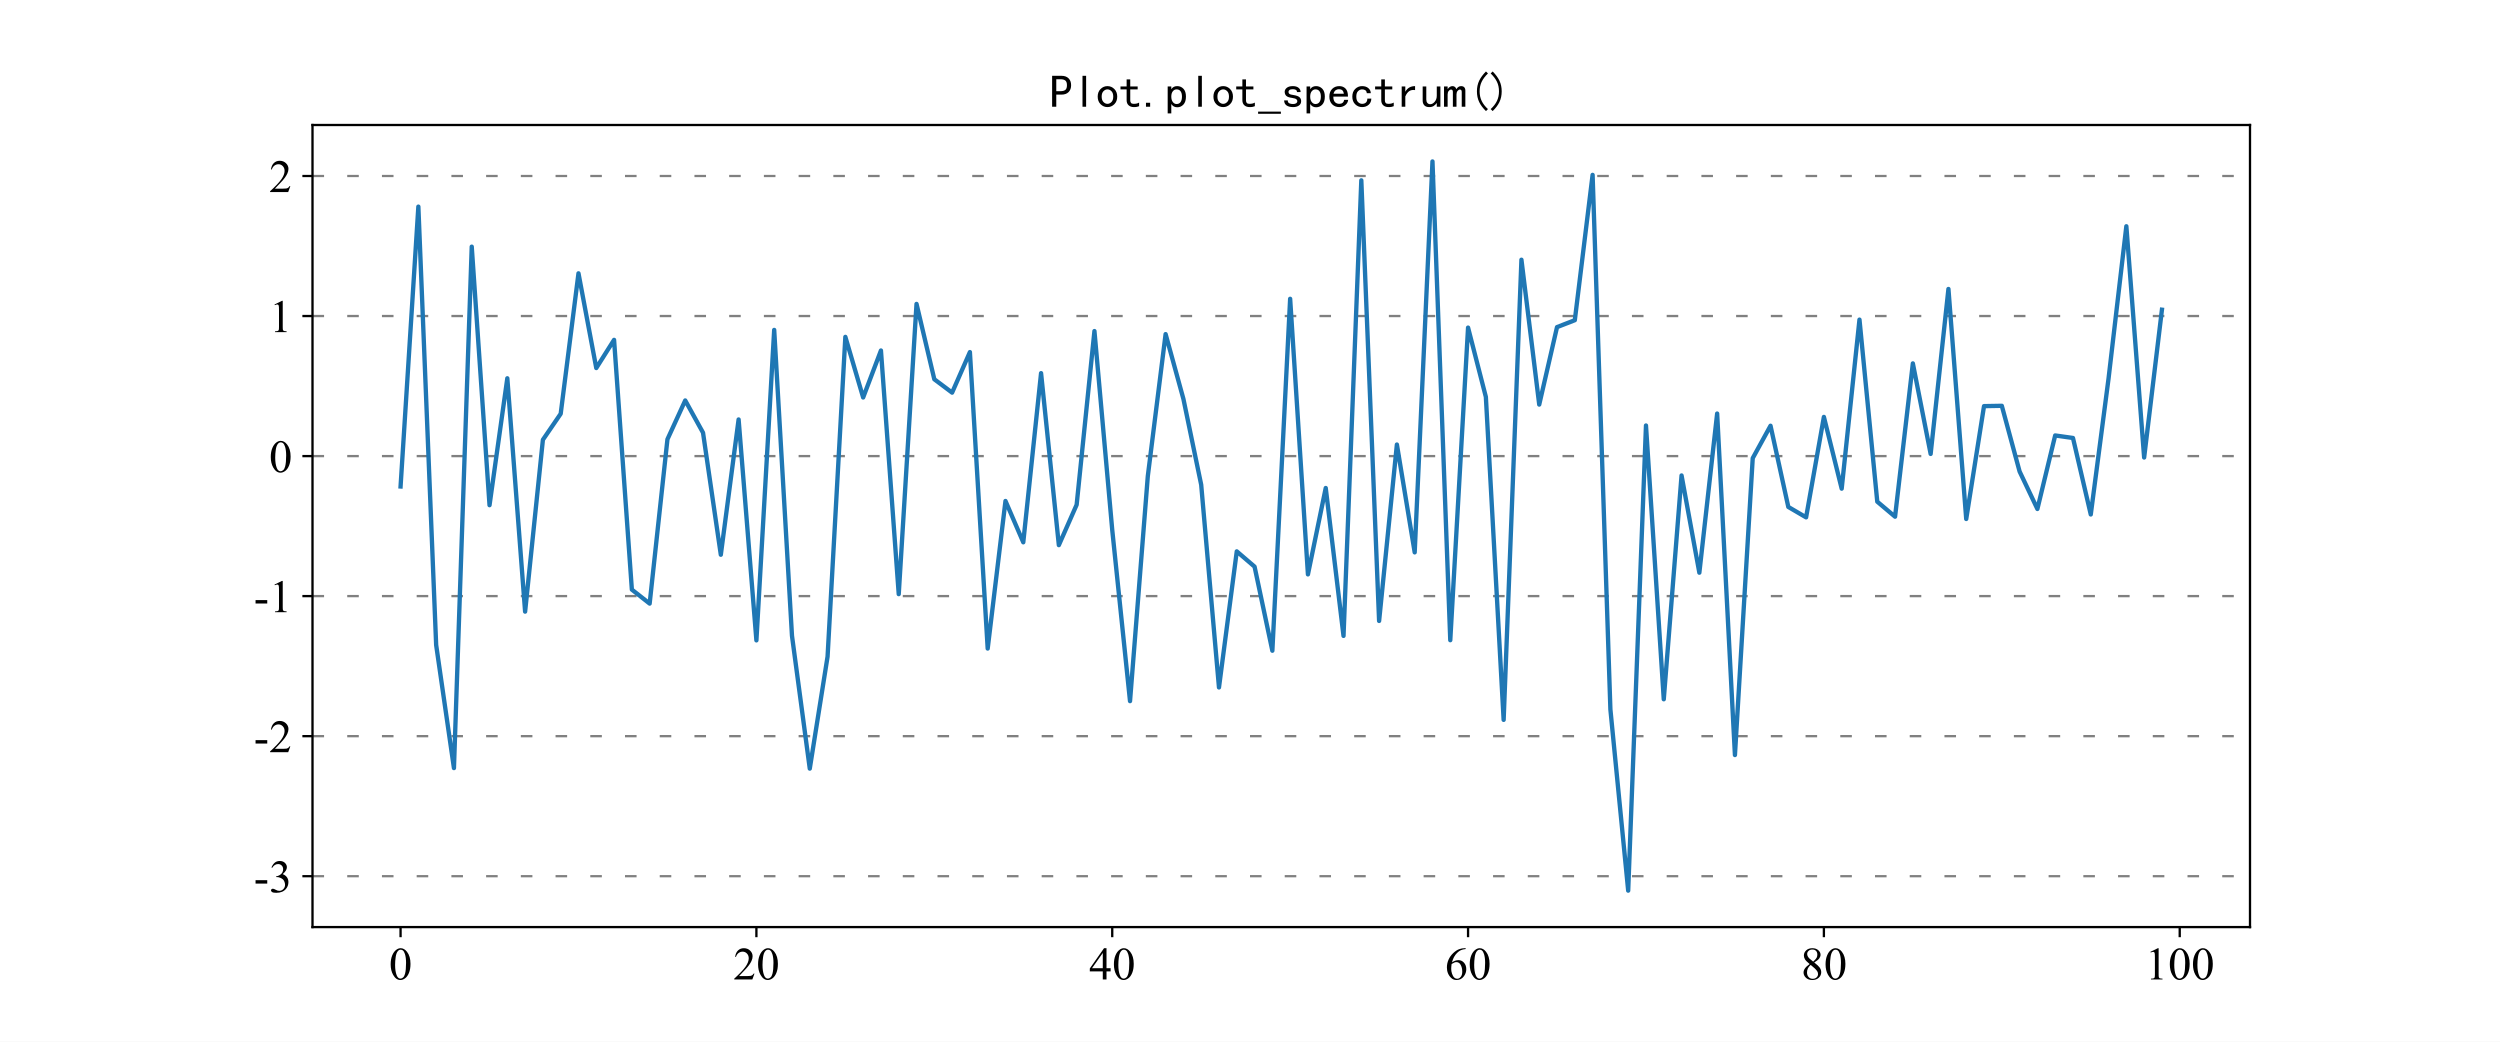
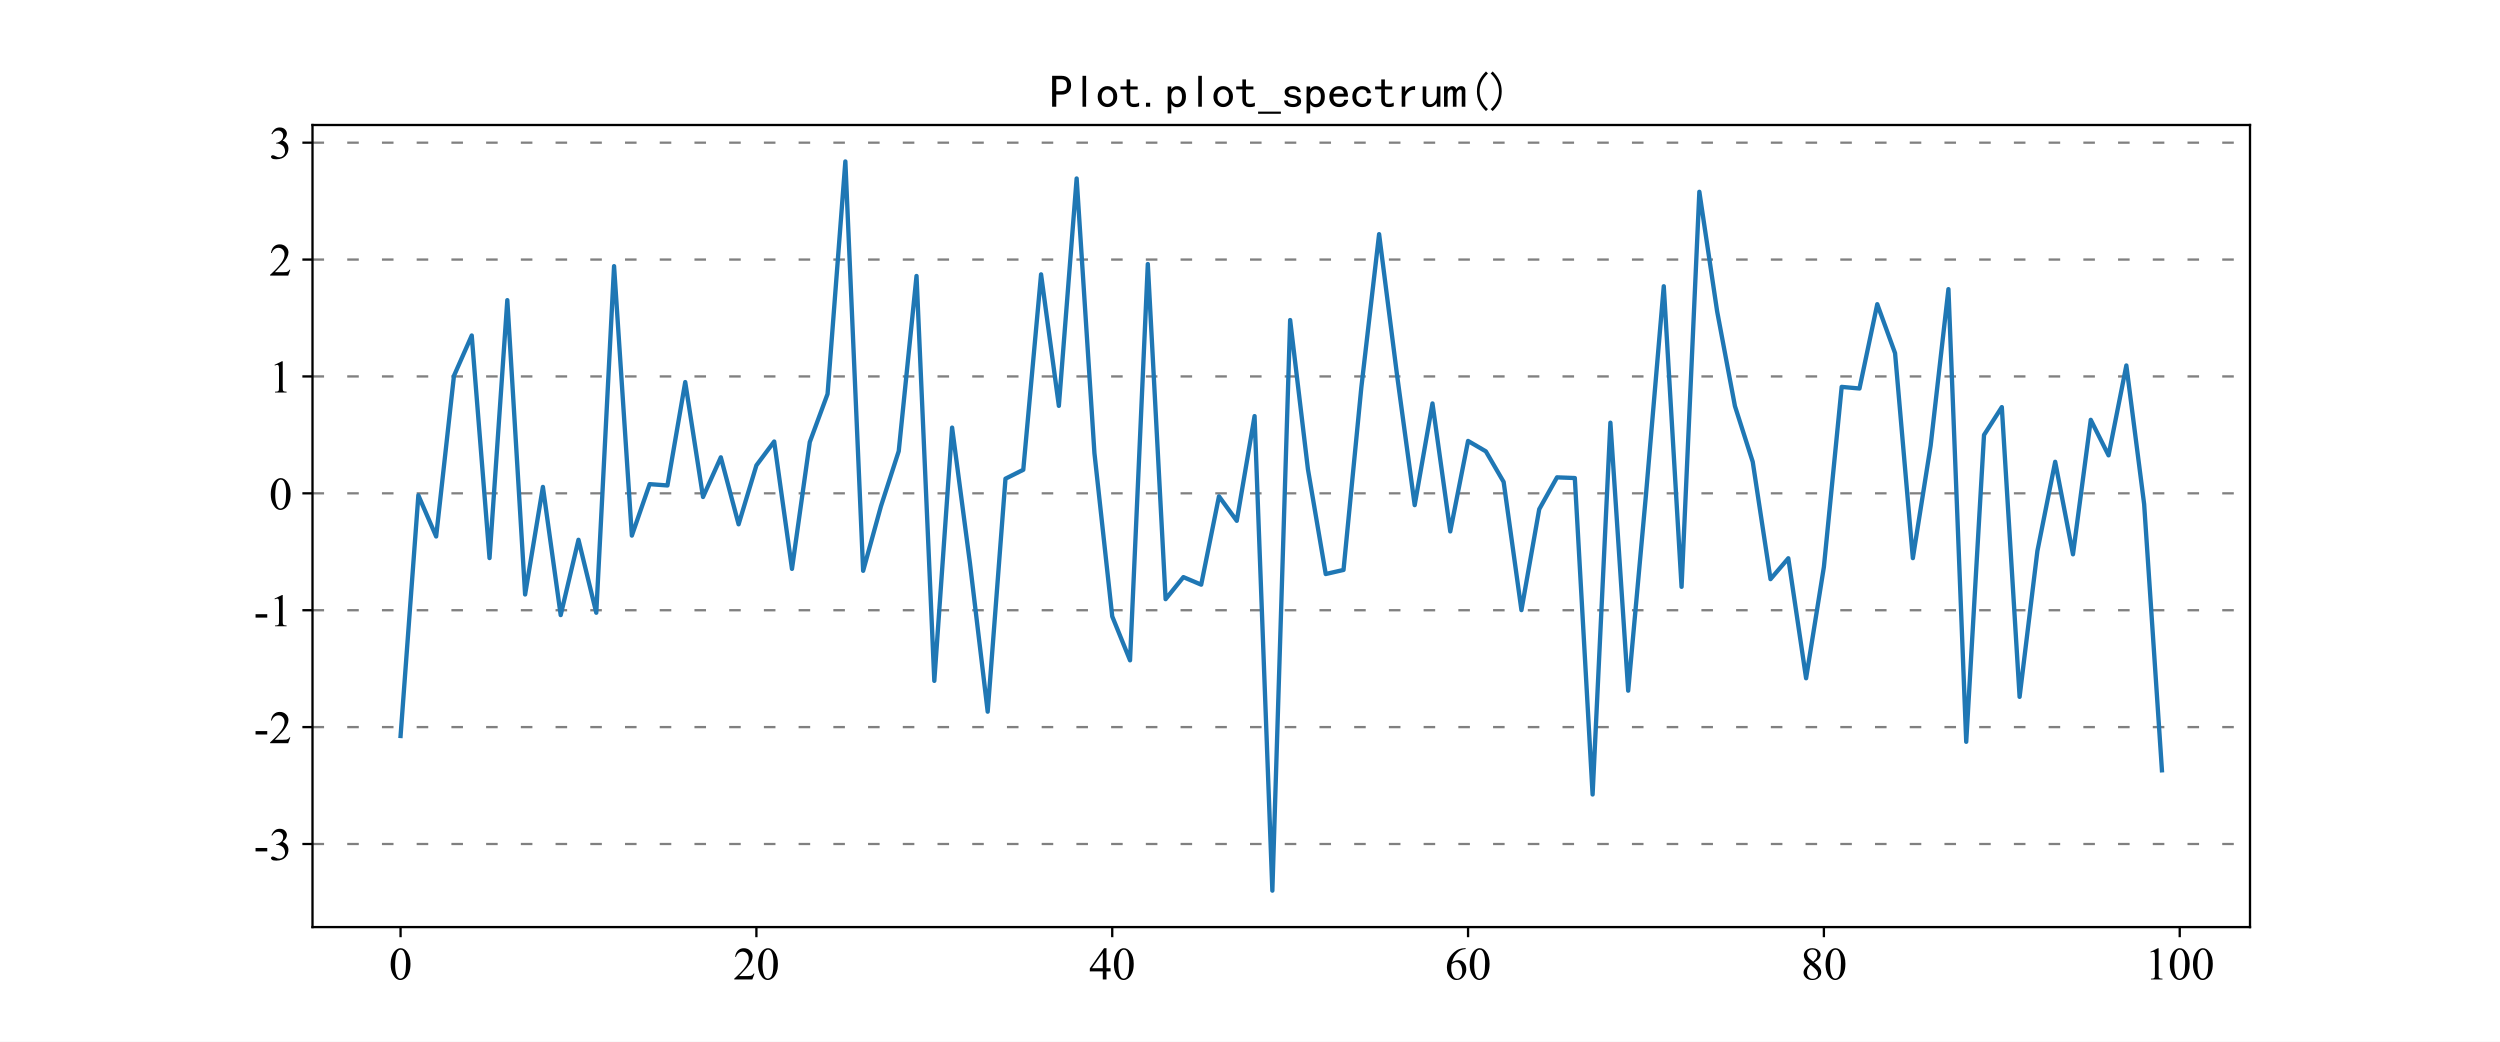
<svg xmlns="http://www.w3.org/2000/svg" xmlns:xlink="http://www.w3.org/1999/xlink" width="864pt" height="360pt" viewBox="0 0 864 360" version="1.1">
  <defs>
    <style type="text/css">*{stroke-linejoin: round; stroke-linecap: butt}</style>
  </defs>
  <g id="figure_1">
    <g id="patch_1">
      <path d="M 0 360  L 864 360  L 864 0  L 0 0  z " style="fill: #ffffff" />
    </g>
    <g id="axes_1">
      <g id="patch_2">
        <path d="M 108 320.4  L 777.6 320.4  L 777.6 43.2  L 108 43.2  z " style="fill: #ffffff" />
      </g>
      <g id="matplotlib.axis_1">
        <g id="xtick_1">
          <g id="line2d_1">
            <defs>
-               <path id="m14ece60515" d="M 0 0  L 0 3.5  " style="stroke: #000000; stroke-width: 0.8" />
+               <path id="m90728a4a5b" d="M 0 0  L 0 3.5  " style="stroke: #000000; stroke-width: 0.8" />
            </defs>
            <g>
-               <use xlink:href="#m14ece60515" x="138.436" y="320.4" style="stroke: #000000; stroke-width: 0.8" />
+               <use xlink:href="#m90728a4a5b" x="138.436" y="320.4" style="stroke: #000000; stroke-width: 0.8" />
            </g>
          </g>
          <g id="text_1">
            <g transform="translate(134.4364 338.51) scale(0.16 -0.16)">
              <defs>
                <path id="TimesNewRomanPSMT-30" d="M 231 2094  Q 231 2819 450 3342  Q 669 3866 1031 4122  Q 1313 4325 1613 4325  Q 2100 4325 2488 3828  Q 2972 3213 2972 2159  Q 2972 1422 2759 906  Q 2547 391 2217 158  Q 1888 -75 1581 -75  Q 975 -75 572 641  Q 231 1244 231 2094  z M 844 2016  Q 844 1141 1059 588  Q 1238 122 1591 122  Q 1759 122 1940 273  Q 2122 425 2216 781  Q 2359 1319 2359 2297  Q 2359 3022 2209 3506  Q 2097 3866 1919 4016  Q 1791 4119 1609 4119  Q 1397 4119 1231 3928  Q 1006 3669 925 3112  Q 844 2556 844 2016  z " transform="scale(0.015625)" />
              </defs>
              <use xlink:href="#TimesNewRomanPSMT-30" />
            </g>
          </g>
        </g>
        <g id="xtick_2">
          <g id="line2d_2">
            <g>
-               <use xlink:href="#m14ece60515" x="261.412" y="320.4" style="stroke: #000000; stroke-width: 0.8" />
+               <use xlink:href="#m90728a4a5b" x="261.412" y="320.4" style="stroke: #000000; stroke-width: 0.8" />
            </g>
          </g>
          <g id="text_2">
            <g transform="translate(253.4116 338.51) scale(0.16 -0.16)">
              <defs>
                <path id="TimesNewRomanPSMT-32" d="M 2934 816  L 2638 0  L 138 0  L 138 116  Q 1241 1122 1691 1759  Q 2141 2397 2141 2925  Q 2141 3328 1894 3587  Q 1647 3847 1303 3847  Q 991 3847 742 3664  Q 494 3481 375 3128  L 259 3128  Q 338 3706 661 4015  Q 984 4325 1469 4325  Q 1984 4325 2329 3994  Q 2675 3663 2675 3213  Q 2675 2891 2525 2569  Q 2294 2063 1775 1497  Q 997 647 803 472  L 1909 472  Q 2247 472 2383 497  Q 2519 522 2628 598  Q 2738 675 2819 816  L 2934 816  z " transform="scale(0.015625)" />
              </defs>
              <use xlink:href="#TimesNewRomanPSMT-32" />
              <use xlink:href="#TimesNewRomanPSMT-30" x="50" />
            </g>
          </g>
        </g>
        <g id="xtick_3">
          <g id="line2d_3">
            <g>
-               <use xlink:href="#m14ece60515" x="384.387" y="320.4" style="stroke: #000000; stroke-width: 0.8" />
+               <use xlink:href="#m90728a4a5b" x="384.387" y="320.4" style="stroke: #000000; stroke-width: 0.8" />
            </g>
          </g>
          <g id="text_3">
            <g transform="translate(376.3868 338.51) scale(0.16 -0.16)">
              <defs>
                <path id="TimesNewRomanPSMT-34" d="M 2978 1563  L 2978 1119  L 2409 1119  L 2409 0  L 1894 0  L 1894 1119  L 100 1119  L 100 1519  L 2066 4325  L 2409 4325  L 2409 1563  L 2978 1563  z M 1894 1563  L 1894 3666  L 406 1563  L 1894 1563  z " transform="scale(0.015625)" />
              </defs>
              <use xlink:href="#TimesNewRomanPSMT-34" />
              <use xlink:href="#TimesNewRomanPSMT-30" x="50" />
            </g>
          </g>
        </g>
        <g id="xtick_4">
          <g id="line2d_4">
            <g>
-               <use xlink:href="#m14ece60515" x="507.362" y="320.4" style="stroke: #000000; stroke-width: 0.8" />
+               <use xlink:href="#m90728a4a5b" x="507.362" y="320.4" style="stroke: #000000; stroke-width: 0.8" />
            </g>
          </g>
          <g id="text_4">
            <g transform="translate(499.362 338.51) scale(0.16 -0.16)">
              <defs>
                <path id="TimesNewRomanPSMT-36" d="M 2869 4325  L 2869 4209  Q 2456 4169 2195 4045  Q 1934 3922 1679 3669  Q 1425 3416 1258 3105  Q 1091 2794 978 2366  Q 1428 2675 1881 2675  Q 2316 2675 2634 2325  Q 2953 1975 2953 1425  Q 2953 894 2631 456  Q 2244 -75 1606 -75  Q 1172 -75 869 213  Q 275 772 275 1663  Q 275 2231 503 2743  Q 731 3256 1154 3653  Q 1578 4050 1965 4187  Q 2353 4325 2688 4325  L 2869 4325  z M 925 2138  Q 869 1716 869 1456  Q 869 1156 980 804  Q 1091 453 1309 247  Q 1469 100 1697 100  Q 1969 100 2183 356  Q 2397 613 2397 1088  Q 2397 1622 2184 2012  Q 1972 2403 1581 2403  Q 1463 2403 1327 2353  Q 1191 2303 925 2138  z " transform="scale(0.015625)" />
              </defs>
              <use xlink:href="#TimesNewRomanPSMT-36" />
              <use xlink:href="#TimesNewRomanPSMT-30" x="50" />
            </g>
          </g>
        </g>
        <g id="xtick_5">
          <g id="line2d_5">
            <g>
-               <use xlink:href="#m14ece60515" x="630.337" y="320.4" style="stroke: #000000; stroke-width: 0.8" />
+               <use xlink:href="#m90728a4a5b" x="630.337" y="320.4" style="stroke: #000000; stroke-width: 0.8" />
            </g>
          </g>
          <g id="text_5">
            <g transform="translate(622.3372 338.51) scale(0.16 -0.16)">
              <defs>
                <path id="TimesNewRomanPSMT-38" d="M 1228 2134  Q 725 2547 579 2797  Q 434 3047 434 3316  Q 434 3728 753 4026  Q 1072 4325 1600 4325  Q 2113 4325 2425 4047  Q 2738 3769 2738 3413  Q 2738 3175 2569 2928  Q 2400 2681 1866 2347  Q 2416 1922 2594 1678  Q 2831 1359 2831 1006  Q 2831 559 2490 242  Q 2150 -75 1597 -75  Q 994 -75 656 303  Q 388 606 388 966  Q 388 1247 577 1523  Q 766 1800 1228 2134  z M 1719 2469  Q 2094 2806 2194 3001  Q 2294 3197 2294 3444  Q 2294 3772 2109 3958  Q 1925 4144 1606 4144  Q 1288 4144 1088 3959  Q 888 3775 888 3528  Q 888 3366 970 3203  Q 1053 3041 1206 2894  L 1719 2469  z M 1375 2016  Q 1116 1797 991 1539  Q 866 1281 866 981  Q 866 578 1086 336  Q 1306 94 1647 94  Q 1984 94 2187 284  Q 2391 475 2391 747  Q 2391 972 2272 1150  Q 2050 1481 1375 2016  z " transform="scale(0.015625)" />
              </defs>
              <use xlink:href="#TimesNewRomanPSMT-38" />
              <use xlink:href="#TimesNewRomanPSMT-30" x="50" />
            </g>
          </g>
        </g>
        <g id="xtick_6">
          <g id="line2d_6">
            <g>
-               <use xlink:href="#m14ece60515" x="753.312" y="320.4" style="stroke: #000000; stroke-width: 0.8" />
+               <use xlink:href="#m90728a4a5b" x="753.312" y="320.4" style="stroke: #000000; stroke-width: 0.8" />
            </g>
          </g>
          <g id="text_6">
            <g transform="translate(741.3124 338.51) scale(0.16 -0.16)">
              <defs>
                <path id="TimesNewRomanPSMT-31" d="M 750 3822  L 1781 4325  L 1884 4325  L 1884 747  Q 1884 391 1914 303  Q 1944 216 2037 169  Q 2131 122 2419 116  L 2419 0  L 825 0  L 825 116  Q 1125 122 1212 167  Q 1300 213 1334 289  Q 1369 366 1369 747  L 1369 3034  Q 1369 3497 1338 3628  Q 1316 3728 1258 3775  Q 1200 3822 1119 3822  Q 1003 3822 797 3725  L 750 3822  z " transform="scale(0.015625)" />
              </defs>
              <use xlink:href="#TimesNewRomanPSMT-31" />
              <use xlink:href="#TimesNewRomanPSMT-30" x="50" />
              <use xlink:href="#TimesNewRomanPSMT-30" x="100" />
            </g>
          </g>
        </g>
      </g>
      <g id="matplotlib.axis_2">
        <g id="ytick_1">
          <g id="line2d_7">
-             <path d="M 108 302.815  L 777.6 302.815  " clip-path="url(#p61c0b8a888)" style="fill: none; stroke-dasharray: 4,8; stroke-dashoffset: 0; stroke: #808080; stroke-width: 0.8" />
+             <path d="M 108 291.686  L 777.6 291.686  " clip-path="url(#p86108ebb9a)" style="fill: none; stroke-dasharray: 4,8; stroke-dashoffset: 0; stroke: #808080; stroke-width: 0.8" />
          </g>
          <g id="line2d_8">
            <defs>
-               <path id="m1a8c843a23" d="M 0 0  L -3.5 0  " style="stroke: #000000; stroke-width: 0.8" />
+               <path id="m7916d40932" d="M 0 0  L -3.5 0  " style="stroke: #000000; stroke-width: 0.8" />
            </defs>
            <g>
-               <use xlink:href="#m1a8c843a23" x="108" y="302.815" style="stroke: #000000; stroke-width: 0.8" />
+               <use xlink:href="#m7916d40932" x="108" y="291.686" style="stroke: #000000; stroke-width: 0.8" />
            </g>
          </g>
          <g id="text_7">
-             <g transform="translate(87.6725 308.3697) scale(0.16 -0.16)">
+             <g transform="translate(87.6725 297.2412) scale(0.16 -0.16)">
              <defs>
                <path id="TimesNewRomanPSMT-2d" d="M 259 1672  L 1875 1672  L 1875 1200  L 259 1200  L 259 1672  z " transform="scale(0.015625)" />
                <path id="TimesNewRomanPSMT-33" d="M 325 3431  Q 506 3859 782 4092  Q 1059 4325 1472 4325  Q 1981 4325 2253 3994  Q 2459 3747 2459 3466  Q 2459 3003 1878 2509  Q 2269 2356 2469 2072  Q 2669 1788 2669 1403  Q 2669 853 2319 450  Q 1863 -75 997 -75  Q 569 -75 414 31  Q 259 138 259 259  Q 259 350 332 419  Q 406 488 509 488  Q 588 488 669 463  Q 722 447 909 348  Q 1097 250 1169 231  Q 1284 197 1416 197  Q 1734 197 1970 444  Q 2206 691 2206 1028  Q 2206 1275 2097 1509  Q 2016 1684 1919 1775  Q 1784 1900 1550 2001  Q 1316 2103 1072 2103  L 972 2103  L 972 2197  Q 1219 2228 1467 2375  Q 1716 2522 1828 2728  Q 1941 2934 1941 3181  Q 1941 3503 1739 3701  Q 1538 3900 1238 3900  Q 753 3900 428 3381  L 325 3431  z " transform="scale(0.015625)" />
              </defs>
              <use xlink:href="#TimesNewRomanPSMT-2d" />
              <use xlink:href="#TimesNewRomanPSMT-33" x="33.301" />
            </g>
          </g>
        </g>
        <g id="ytick_2">
          <g id="line2d_9">
-             <path d="M 108 254.416  L 777.6 254.416  " clip-path="url(#p61c0b8a888)" style="fill: none; stroke-dasharray: 4,8; stroke-dashoffset: 0; stroke: #808080; stroke-width: 0.8" />
+             <path d="M 108 251.29  L 777.6 251.29  " clip-path="url(#p86108ebb9a)" style="fill: none; stroke-dasharray: 4,8; stroke-dashoffset: 0; stroke: #808080; stroke-width: 0.8" />
          </g>
          <g id="line2d_10">
            <g>
-               <use xlink:href="#m1a8c843a23" x="108" y="254.416" style="stroke: #000000; stroke-width: 0.8" />
+               <use xlink:href="#m7916d40932" x="108" y="251.29" style="stroke: #000000; stroke-width: 0.8" />
            </g>
          </g>
          <g id="text_8">
-             <g transform="translate(87.6725 259.9715) scale(0.16 -0.16)">
+             <g transform="translate(87.6725 256.8447) scale(0.16 -0.16)">
              <use xlink:href="#TimesNewRomanPSMT-2d" />
              <use xlink:href="#TimesNewRomanPSMT-32" x="33.301" />
            </g>
          </g>
        </g>
        <g id="ytick_3">
          <g id="line2d_11">
-             <path d="M 108 206.018  L 777.6 206.018  " clip-path="url(#p61c0b8a888)" style="fill: none; stroke-dasharray: 4,8; stroke-dashoffset: 0; stroke: #808080; stroke-width: 0.8" />
+             <path d="M 108 210.893  L 777.6 210.893  " clip-path="url(#p86108ebb9a)" style="fill: none; stroke-dasharray: 4,8; stroke-dashoffset: 0; stroke: #808080; stroke-width: 0.8" />
          </g>
          <g id="line2d_12">
            <g>
-               <use xlink:href="#m1a8c843a23" x="108" y="206.018" style="stroke: #000000; stroke-width: 0.8" />
+               <use xlink:href="#m7916d40932" x="108" y="210.893" style="stroke: #000000; stroke-width: 0.8" />
            </g>
          </g>
          <g id="text_9">
-             <g transform="translate(87.6725 211.5733) scale(0.16 -0.16)">
+             <g transform="translate(87.6725 216.4482) scale(0.16 -0.16)">
              <use xlink:href="#TimesNewRomanPSMT-2d" />
              <use xlink:href="#TimesNewRomanPSMT-31" x="33.301" />
            </g>
          </g>
        </g>
        <g id="ytick_4">
          <g id="line2d_13">
-             <path d="M 108 157.62  L 777.6 157.62  " clip-path="url(#p61c0b8a888)" style="fill: none; stroke-dasharray: 4,8; stroke-dashoffset: 0; stroke: #808080; stroke-width: 0.8" />
+             <path d="M 108 170.497  L 777.6 170.497  " clip-path="url(#p86108ebb9a)" style="fill: none; stroke-dasharray: 4,8; stroke-dashoffset: 0; stroke: #808080; stroke-width: 0.8" />
          </g>
          <g id="line2d_14">
            <g>
-               <use xlink:href="#m1a8c843a23" x="108" y="157.62" style="stroke: #000000; stroke-width: 0.8" />
+               <use xlink:href="#m7916d40932" x="108" y="170.497" style="stroke: #000000; stroke-width: 0.8" />
            </g>
          </g>
          <g id="text_10">
-             <g transform="translate(93 163.175) scale(0.16 -0.16)">
+             <g transform="translate(93 176.0516) scale(0.16 -0.16)">
              <use xlink:href="#TimesNewRomanPSMT-30" />
            </g>
          </g>
        </g>
        <g id="ytick_5">
          <g id="line2d_15">
-             <path d="M 108 109.222  L 777.6 109.222  " clip-path="url(#p61c0b8a888)" style="fill: none; stroke-dasharray: 4,8; stroke-dashoffset: 0; stroke: #808080; stroke-width: 0.8" />
+             <path d="M 108 130.1  L 777.6 130.1  " clip-path="url(#p86108ebb9a)" style="fill: none; stroke-dasharray: 4,8; stroke-dashoffset: 0; stroke: #808080; stroke-width: 0.8" />
          </g>
          <g id="line2d_16">
            <g>
-               <use xlink:href="#m1a8c843a23" x="108" y="109.222" style="stroke: #000000; stroke-width: 0.8" />
+               <use xlink:href="#m7916d40932" x="108" y="130.1" style="stroke: #000000; stroke-width: 0.8" />
            </g>
          </g>
          <g id="text_11">
-             <g transform="translate(93 114.7768) scale(0.16 -0.16)">
+             <g transform="translate(93 135.6551) scale(0.16 -0.16)">
              <use xlink:href="#TimesNewRomanPSMT-31" />
            </g>
          </g>
        </g>
        <g id="ytick_6">
          <g id="line2d_17">
-             <path d="M 108 60.824  L 777.6 60.824  " clip-path="url(#p61c0b8a888)" style="fill: none; stroke-dasharray: 4,8; stroke-dashoffset: 0; stroke: #808080; stroke-width: 0.8" />
+             <path d="M 108 89.704  L 777.6 89.704  " clip-path="url(#p86108ebb9a)" style="fill: none; stroke-dasharray: 4,8; stroke-dashoffset: 0; stroke: #808080; stroke-width: 0.8" />
          </g>
          <g id="line2d_18">
            <g>
-               <use xlink:href="#m1a8c843a23" x="108" y="60.824" style="stroke: #000000; stroke-width: 0.8" />
+               <use xlink:href="#m7916d40932" x="108" y="89.704" style="stroke: #000000; stroke-width: 0.8" />
            </g>
          </g>
          <g id="text_12">
-             <g transform="translate(93 66.37859) scale(0.16 -0.16)">
+             <g transform="translate(93 95.25858) scale(0.16 -0.16)">
              <use xlink:href="#TimesNewRomanPSMT-32" />
            </g>
          </g>
        </g>
-       </g>
-       <g id="line2d_19">
-         <path d="M 138.436 168.127  L 144.585 71.413  L 150.734 222.901  L 156.883 265.446  L 163.031 85.248  L 169.18 174.586  L 175.329 130.744  L 181.478 211.375  L 187.626 151.981  L 193.775 142.999  L 199.924 94.466  L 206.073 127.192  L 212.221 117.461  L 218.37 203.77  L 224.519 208.599  L 230.668 151.819  L 236.817 138.399  L 242.965 149.545  L 249.114 191.715  L 255.263 144.973  L 261.412 221.307  L 267.56 114.023  L 273.709 219.72  L 279.858 265.632  L 286.007 226.926  L 292.155 116.429  L 298.304 137.37  L 304.453 121.137  L 310.602 205.329  L 316.75 105.039  L 322.899 131.076  L 329.048 135.693  L 335.197 121.685  L 341.345 224.132  L 347.494 173.142  L 353.643 187.415  L 359.792 128.965  L 365.94 188.397  L 372.089 174.446  L 378.238 114.422  L 384.387 183.128  L 390.536 242.306  L 396.684 164.536  L 402.833 115.475  L 408.982 137.859  L 415.131 167.528  L 421.279 237.575  L 427.428 190.556  L 433.577 195.833  L 439.726 224.883  L 445.874 103.269  L 452.023 198.507  L 458.172 168.657  L 464.321 219.761  L 470.469 62.327  L 476.618 214.597  L 482.767 153.636  L 488.916 190.893  L 495.064 55.8  L 501.213 221.248  L 507.362 113.225  L 513.511 137.166  L 519.66 248.781  L 525.808 89.763  L 531.957 139.817  L 538.106 113.051  L 544.255 110.657  L 550.403 60.446  L 556.552 245.173  L 562.701 307.8  L 568.85 147.055  L 574.998 241.665  L 581.147 164.324  L 587.296 197.92  L 593.445 142.928  L 599.593 260.936  L 605.742 158.347  L 611.891 147.138  L 618.04 175.197  L 624.188 178.795  L 630.337 144.089  L 636.486 168.876  L 642.635 110.467  L 648.783 173.373  L 654.932 178.565  L 661.081 125.595  L 667.23 156.871  L 673.379 99.873  L 679.527 179.355  L 685.676 140.36  L 691.825 140.246  L 697.974 162.944  L 704.122 175.895  L 710.271 150.497  L 716.42 151.366  L 722.569 177.799  L 728.717 130.792  L 734.866 78.197  L 741.015 158.109  L 747.164 107.035  " clip-path="url(#p61c0b8a888)" style="fill: none; stroke: #1f77b4; stroke-width: 1.5; stroke-linecap: square" />
+         <g id="ytick_7">
+           <g id="line2d_19">
+             <path d="M 108 49.307  L 777.6 49.307  " clip-path="url(#p86108ebb9a)" style="fill: none; stroke-dasharray: 4,8; stroke-dashoffset: 0; stroke: #808080; stroke-width: 0.8" />
+           </g>
+           <g id="line2d_20">
+             <g>
+               <use xlink:href="#m7916d40932" x="108" y="49.307" style="stroke: #000000; stroke-width: 0.8" />
+             </g>
+           </g>
+           <g id="text_13">
+             <g transform="translate(93 54.86205) scale(0.16 -0.16)">
+               <use xlink:href="#TimesNewRomanPSMT-33" />
+             </g>
+           </g>
+         </g>
+       </g>
+       <g id="line2d_21">
+         <path d="M 138.436 254.352  L 144.585 171.19  L 150.734 185.403  L 156.883 129.893  L 163.031 115.951  L 169.18 192.858  L 175.329 103.74  L 181.478 205.449  L 187.626 168.286  L 193.775 212.566  L 199.924 186.551  L 206.073 211.756  L 212.221 91.99  L 218.37 185.094  L 224.519 167.319  L 230.668 167.773  L 236.817 132.049  L 242.965 171.756  L 249.114 158.048  L 255.263 181.199  L 261.412 160.832  L 267.56 152.589  L 273.709 196.598  L 279.858 152.786  L 286.007 136.154  L 292.155 55.8  L 298.304 197.266  L 304.453 174.956  L 310.602 155.918  L 316.75 95.384  L 322.899 235.299  L 329.048 147.787  L 335.197 194.495  L 341.345 245.949  L 347.494 165.437  L 353.643 162.353  L 359.792 94.823  L 365.94 140.255  L 372.089 61.689  L 378.238 156.613  L 384.387 213.026  L 390.536 228.205  L 396.684 91.261  L 402.833 207.066  L 408.982 199.453  L 415.131 202.056  L 421.279 171.541  L 427.428 179.992  L 433.577 143.81  L 439.726 307.8  L 445.874 110.609  L 452.023 162.184  L 458.172 198.382  L 464.321 196.968  L 470.469 133.974  L 476.618 80.93  L 482.767 129.235  L 488.916 174.564  L 495.064 139.435  L 501.213 183.65  L 507.362 152.394  L 513.511 155.989  L 519.66 166.561  L 525.808 210.847  L 531.957 175.984  L 538.106 164.975  L 544.255 165.209  L 550.403 274.569  L 556.552 146.09  L 562.701 238.694  L 568.85 170.943  L 574.998 98.929  L 581.147 202.798  L 587.296 66.291  L 593.445 107.631  L 599.593 140.346  L 605.742 159.606  L 611.891 200.144  L 618.04 192.942  L 624.188 234.398  L 630.337 195.93  L 636.486 133.708  L 642.635 134.266  L 648.783 105.132  L 654.932 122.052  L 661.081 192.885  L 667.23 154.004  L 673.379 99.938  L 679.527 256.356  L 685.676 150.326  L 691.825 140.704  L 697.974 240.822  L 704.122 190.432  L 710.271 159.601  L 716.42 191.563  L 722.569 145.1  L 728.717 157.366  L 734.866 126.31  L 741.015 174.239  L 747.164 266.222  " clip-path="url(#p86108ebb9a)" style="fill: none; stroke: #1f77b4; stroke-width: 1.5; stroke-linecap: square" />
      </g>
      <g id="patch_3">
        <path d="M 108 320.4  L 108 43.2  " style="fill: none; stroke: #000000; stroke-width: 0.8; stroke-linejoin: miter; stroke-linecap: square" />
      </g>
      <g id="patch_4">
        <path d="M 777.6 320.4  L 777.6 43.2  " style="fill: none; stroke: #000000; stroke-width: 0.8; stroke-linejoin: miter; stroke-linecap: square" />
      </g>
      <g id="patch_5">
        <path d="M 108 320.4  L 777.6 320.4  " style="fill: none; stroke: #000000; stroke-width: 0.8; stroke-linejoin: miter; stroke-linecap: square" />
      </g>
      <g id="patch_6">
        <path d="M 108 43.2  L 777.6 43.2  " style="fill: none; stroke: #000000; stroke-width: 0.8; stroke-linejoin: miter; stroke-linecap: square" />
      </g>
-       <g id="text_13">
+       <g id="text_14">
        <g transform="translate(362.8 37.2) scale(0.16 -0.16)">
          <defs>
            <path id="SimHei-50" d="M 2950 3100  Q 2950 2500 2600 2150  Q 2250 1800 1625 1800  L 900 1800  L 900 125  L 325 125  L 325 4400  L 1625 4400  Q 2250 4400 2600 4050  Q 2950 3700 2950 3100  z M 2375 3100  Q 2375 3575 2150 3750  Q 1925 3925 1475 3925  L 900 3925  L 900 2275  L 1475 2275  Q 1925 2275 2150 2450  Q 2375 2625 2375 3100  z " transform="scale(0.015625)" />
            <path id="SimHei-6c" d="M 1825 125  L 1325 125  L 1325 4400  L 1825 4400  L 1825 125  z " transform="scale(0.015625)" />
            <path id="SimHei-6f" d="M 2925 1525  Q 2925 875 2525 475  Q 2125 75 1575 75  Q 1025 75 625 475  Q 225 875 225 1525  Q 225 2175 625 2575  Q 1025 2975 1575 2975  Q 2125 2975 2525 2575  Q 2925 2175 2925 1525  z M 2375 1525  Q 2375 2025 2125 2275  Q 1875 2525 1575 2525  Q 1275 2525 1025 2275  Q 775 2025 775 1525  Q 775 1025 1025 775  Q 1275 525 1575 525  Q 1875 525 2125 775  Q 2375 1025 2375 1525  z " transform="scale(0.015625)" />
            <path id="SimHei-74" d="M 2750 200  Q 2625 150 2462 112  Q 2300 75 2025 75  Q 1575 75 1300 325  Q 1025 575 1025 1025  L 1025 2525  L 175 2525  L 175 2925  L 1025 2925  L 1025 3900  L 1525 3900  L 1525 2925  L 2550 2925  L 2550 2525  L 1525 2525  L 1525 1000  Q 1525 800 1625 662  Q 1725 525 2000 525  Q 2275 525 2450 575  Q 2625 625 2750 700  L 2750 200  z " transform="scale(0.015625)" />
            <path id="SimHei-2e" d="M 1075 125  L 500 125  L 500 675  L 1075 675  L 1075 125  z " transform="scale(0.015625)" />
            <path id="SimHei-70" d="M 2825 1525  Q 2825 800 2475 425  Q 2125 50 1625 50  Q 1350 50 1150 162  Q 950 275 800 500  L 800 -800  L 300 -800  L 300 2925  L 800 2925  L 800 2550  Q 950 2775 1150 2875  Q 1350 2975 1625 2975  Q 2125 2975 2475 2612  Q 2825 2250 2825 1525  z M 2275 1525  Q 2275 2000 2087 2262  Q 1900 2525 1525 2525  Q 1225 2525 1012 2262  Q 800 2000 800 1525  Q 800 1050 1012 775  Q 1225 500 1525 500  Q 1900 500 2087 775  Q 2275 1050 2275 1525  z " transform="scale(0.015625)" />
            <path id="SimHei-5f" d="M 3150 -850  L 0 -850  L 0 -550  L 3150 -550  L 3150 -850  z " transform="scale(0.015625)" />
            <path id="SimHei-73" d="M 2750 900  Q 2750 500 2437 287  Q 2125 75 1650 75  Q 1050 75 725 312  Q 400 550 400 1000  L 900 1000  Q 900 700 1112 600  Q 1325 500 1625 500  Q 1925 500 2075 612  Q 2225 725 2225 900  Q 2225 1025 2100 1150  Q 1975 1275 1475 1350  Q 900 1425 687 1637  Q 475 1850 475 2200  Q 475 2500 762 2737  Q 1050 2975 1600 2975  Q 2100 2975 2387 2750  Q 2675 2525 2675 2150  L 2175 2150  Q 2175 2375 2012 2462  Q 1850 2550 1600 2550  Q 1275 2550 1137 2437  Q 1000 2325 1000 2175  Q 1000 2000 1125 1900  Q 1250 1800 1650 1750  Q 2300 1650 2525 1437  Q 2750 1225 2750 900  z " transform="scale(0.015625)" />
            <path id="SimHei-65" d="M 2850 1075  Q 2800 625 2450 350  Q 2100 75 1625 75  Q 1025 75 637 462  Q 250 850 250 1525  Q 250 2200 637 2587  Q 1025 2975 1625 2975  Q 2150 2975 2487 2637  Q 2825 2300 2825 1525  L 800 1525  Q 800 975 1037 750  Q 1275 525 1625 525  Q 1900 525 2075 662  Q 2250 800 2300 1075  L 2850 1075  z M 2250 1925  Q 2200 2275 2025 2412  Q 1850 2550 1575 2550  Q 1325 2550 1125 2412  Q 925 2275 825 1925  L 2250 1925  z " transform="scale(0.015625)" />
            <path id="SimHei-63" d="M 2850 1250  Q 2850 725 2487 400  Q 2125 75 1575 75  Q 1025 75 625 462  Q 225 850 225 1525  Q 225 2200 625 2587  Q 1025 2975 1575 2975  Q 2125 2975 2450 2687  Q 2775 2400 2775 2000  L 2225 2000  Q 2200 2300 2012 2412  Q 1825 2525 1575 2525  Q 1275 2525 1025 2287  Q 775 2050 775 1525  Q 775 1000 1025 762  Q 1275 525 1575 525  Q 1900 525 2100 700  Q 2300 875 2300 1250  L 2850 1250  z " transform="scale(0.015625)" />
            <path id="SimHei-72" d="M 2500 2425  Q 2025 2500 1700 2287  Q 1375 2075 1150 1550  L 1150 125  L 650 125  L 650 2925  L 1150 2925  L 1150 2200  Q 1375 2600 1712 2787  Q 2050 2975 2500 2975  L 2500 2425  z " transform="scale(0.015625)" />
            <path id="SimHei-75" d="M 2800 125  L 2300 125  L 2300 650  Q 2100 375 1862 225  Q 1625 75 1250 75  Q 800 75 575 325  Q 350 575 350 950  L 350 2925  L 850 2925  L 850 1125  Q 850 825 1000 650  Q 1150 475 1400 475  Q 1725 475 2012 812  Q 2300 1150 2300 1650  L 2300 2925  L 2800 2925  L 2800 125  z " transform="scale(0.015625)" />
            <path id="SimHei-6d" d="M 3050 125  L 2550 125  L 2550 2150  Q 2550 2300 2500 2400  Q 2450 2500 2300 2500  Q 2125 2500 1975 2312  Q 1825 2125 1825 1825  L 1825 125  L 1325 125  L 1325 2150  Q 1325 2300 1275 2400  Q 1225 2500 1075 2500  Q 900 2500 750 2312  Q 600 2125 600 1825  L 600 125  L 100 125  L 100 2925  L 600 2925  L 600 2550  Q 725 2750 900 2862  Q 1075 2975 1275 2975  Q 1475 2975 1612 2862  Q 1750 2750 1800 2550  Q 1925 2750 2087 2862  Q 2250 2975 2450 2975  Q 2750 2975 2900 2812  Q 3050 2650 3050 2350  L 3050 125  z " transform="scale(0.015625)" />
            <path id="SimHei-28" d="M 2975 -200  L 2700 -475  Q 2075 125 1762 775  Q 1450 1425 1450 2250  Q 1450 3075 1762 3725  Q 2075 4375 2700 5000  L 2975 4725  Q 2400 4175 2112 3587  Q 1825 3000 1825 2250  Q 1825 1500 2112 912  Q 2400 325 2975 -200  z " transform="scale(0.015625)" />
            <path id="SimHei-29" d="M 1675 2250  Q 1675 1425 1362 775  Q 1050 125 425 -475  L 150 -200  Q 725 325 1012 912  Q 1300 1500 1300 2250  Q 1300 3000 1012 3587  Q 725 4175 150 4725  L 425 5000  Q 1050 4375 1362 3725  Q 1675 3075 1675 2250  z " transform="scale(0.015625)" />
          </defs>
          <use xlink:href="#SimHei-50" />
          <use xlink:href="#SimHei-6c" x="50" />
          <use xlink:href="#SimHei-6f" x="100" />
          <use xlink:href="#SimHei-74" x="150" />
          <use xlink:href="#SimHei-2e" x="200" />
          <use xlink:href="#SimHei-70" x="250" />
          <use xlink:href="#SimHei-6c" x="300" />
          <use xlink:href="#SimHei-6f" x="350" />
          <use xlink:href="#SimHei-74" x="400" />
          <use xlink:href="#SimHei-5f" x="450" />
          <use xlink:href="#SimHei-73" x="500" />
          <use xlink:href="#SimHei-70" x="550" />
          <use xlink:href="#SimHei-65" x="600" />
          <use xlink:href="#SimHei-63" x="650" />
          <use xlink:href="#SimHei-74" x="700" />
          <use xlink:href="#SimHei-72" x="750" />
          <use xlink:href="#SimHei-75" x="800" />
          <use xlink:href="#SimHei-6d" x="850" />
          <use xlink:href="#SimHei-28" x="900" />
          <use xlink:href="#SimHei-29" x="950" />
        </g>
      </g>
    </g>
  </g>
  <defs>
-     <clipPath id="p61c0b8a888">
+     <clipPath id="p86108ebb9a">
      <rect x="108" y="43.2" width="669.6" height="277.2" />
    </clipPath>
  </defs>
</svg>
